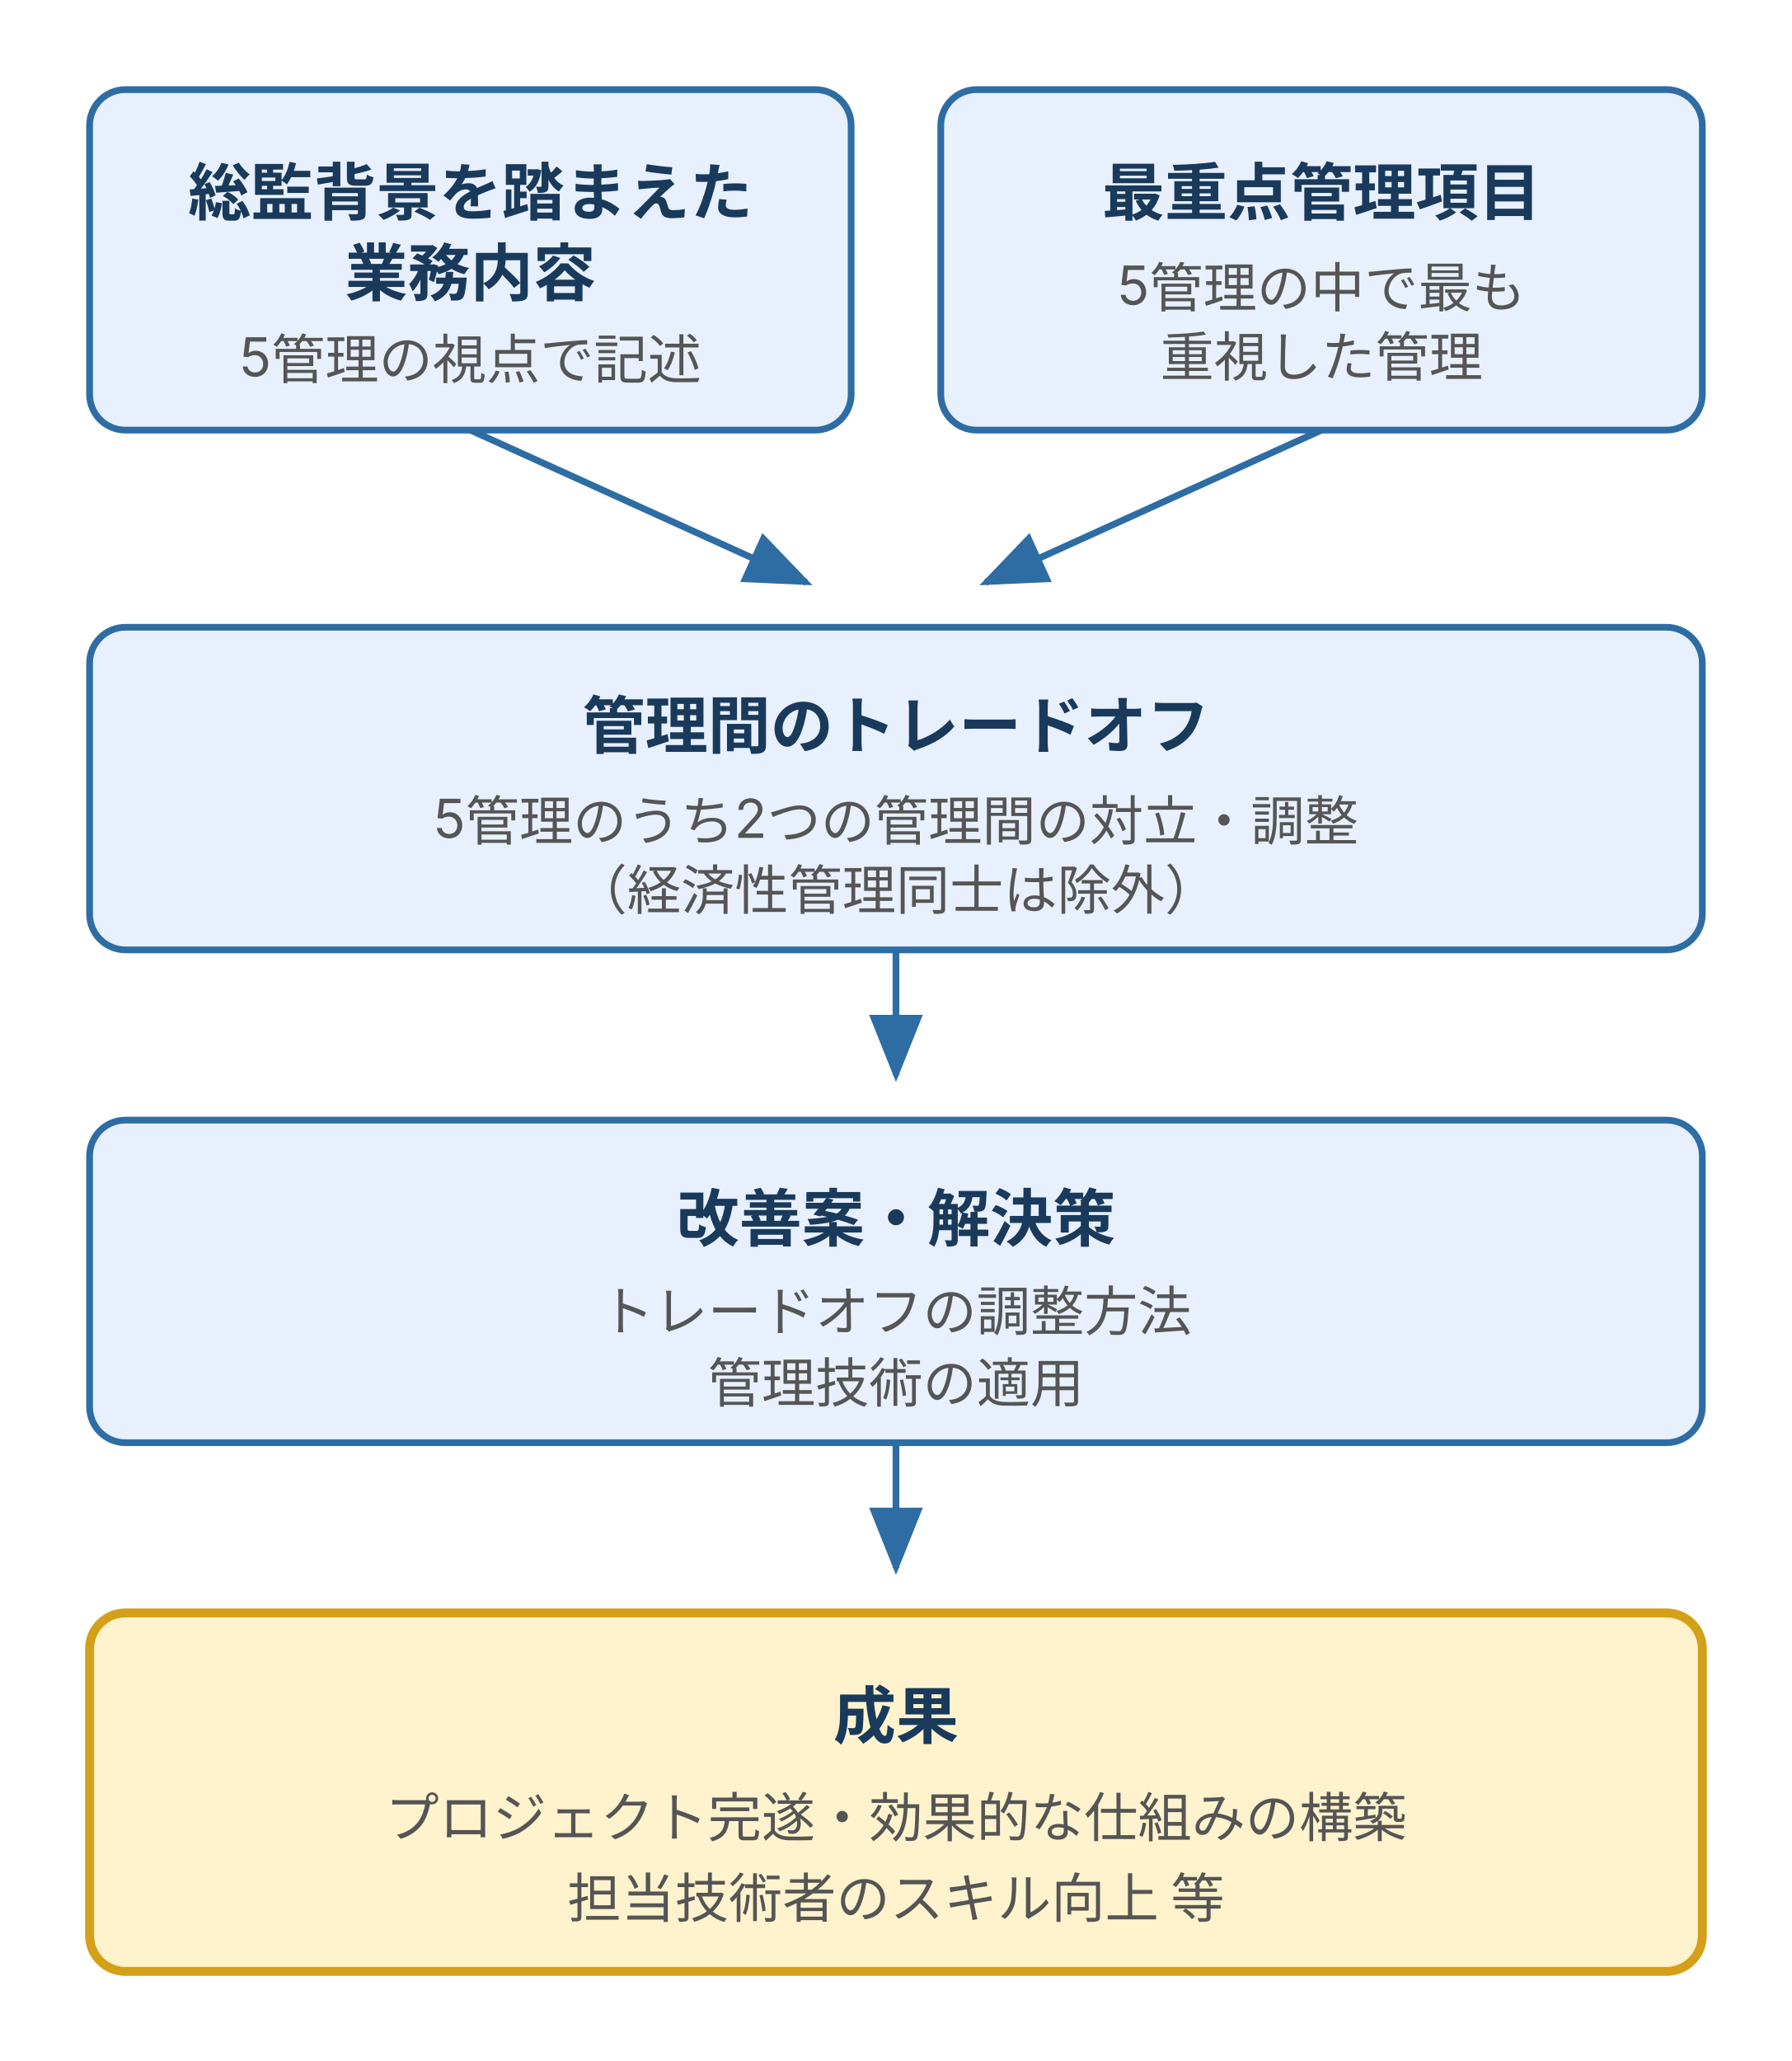
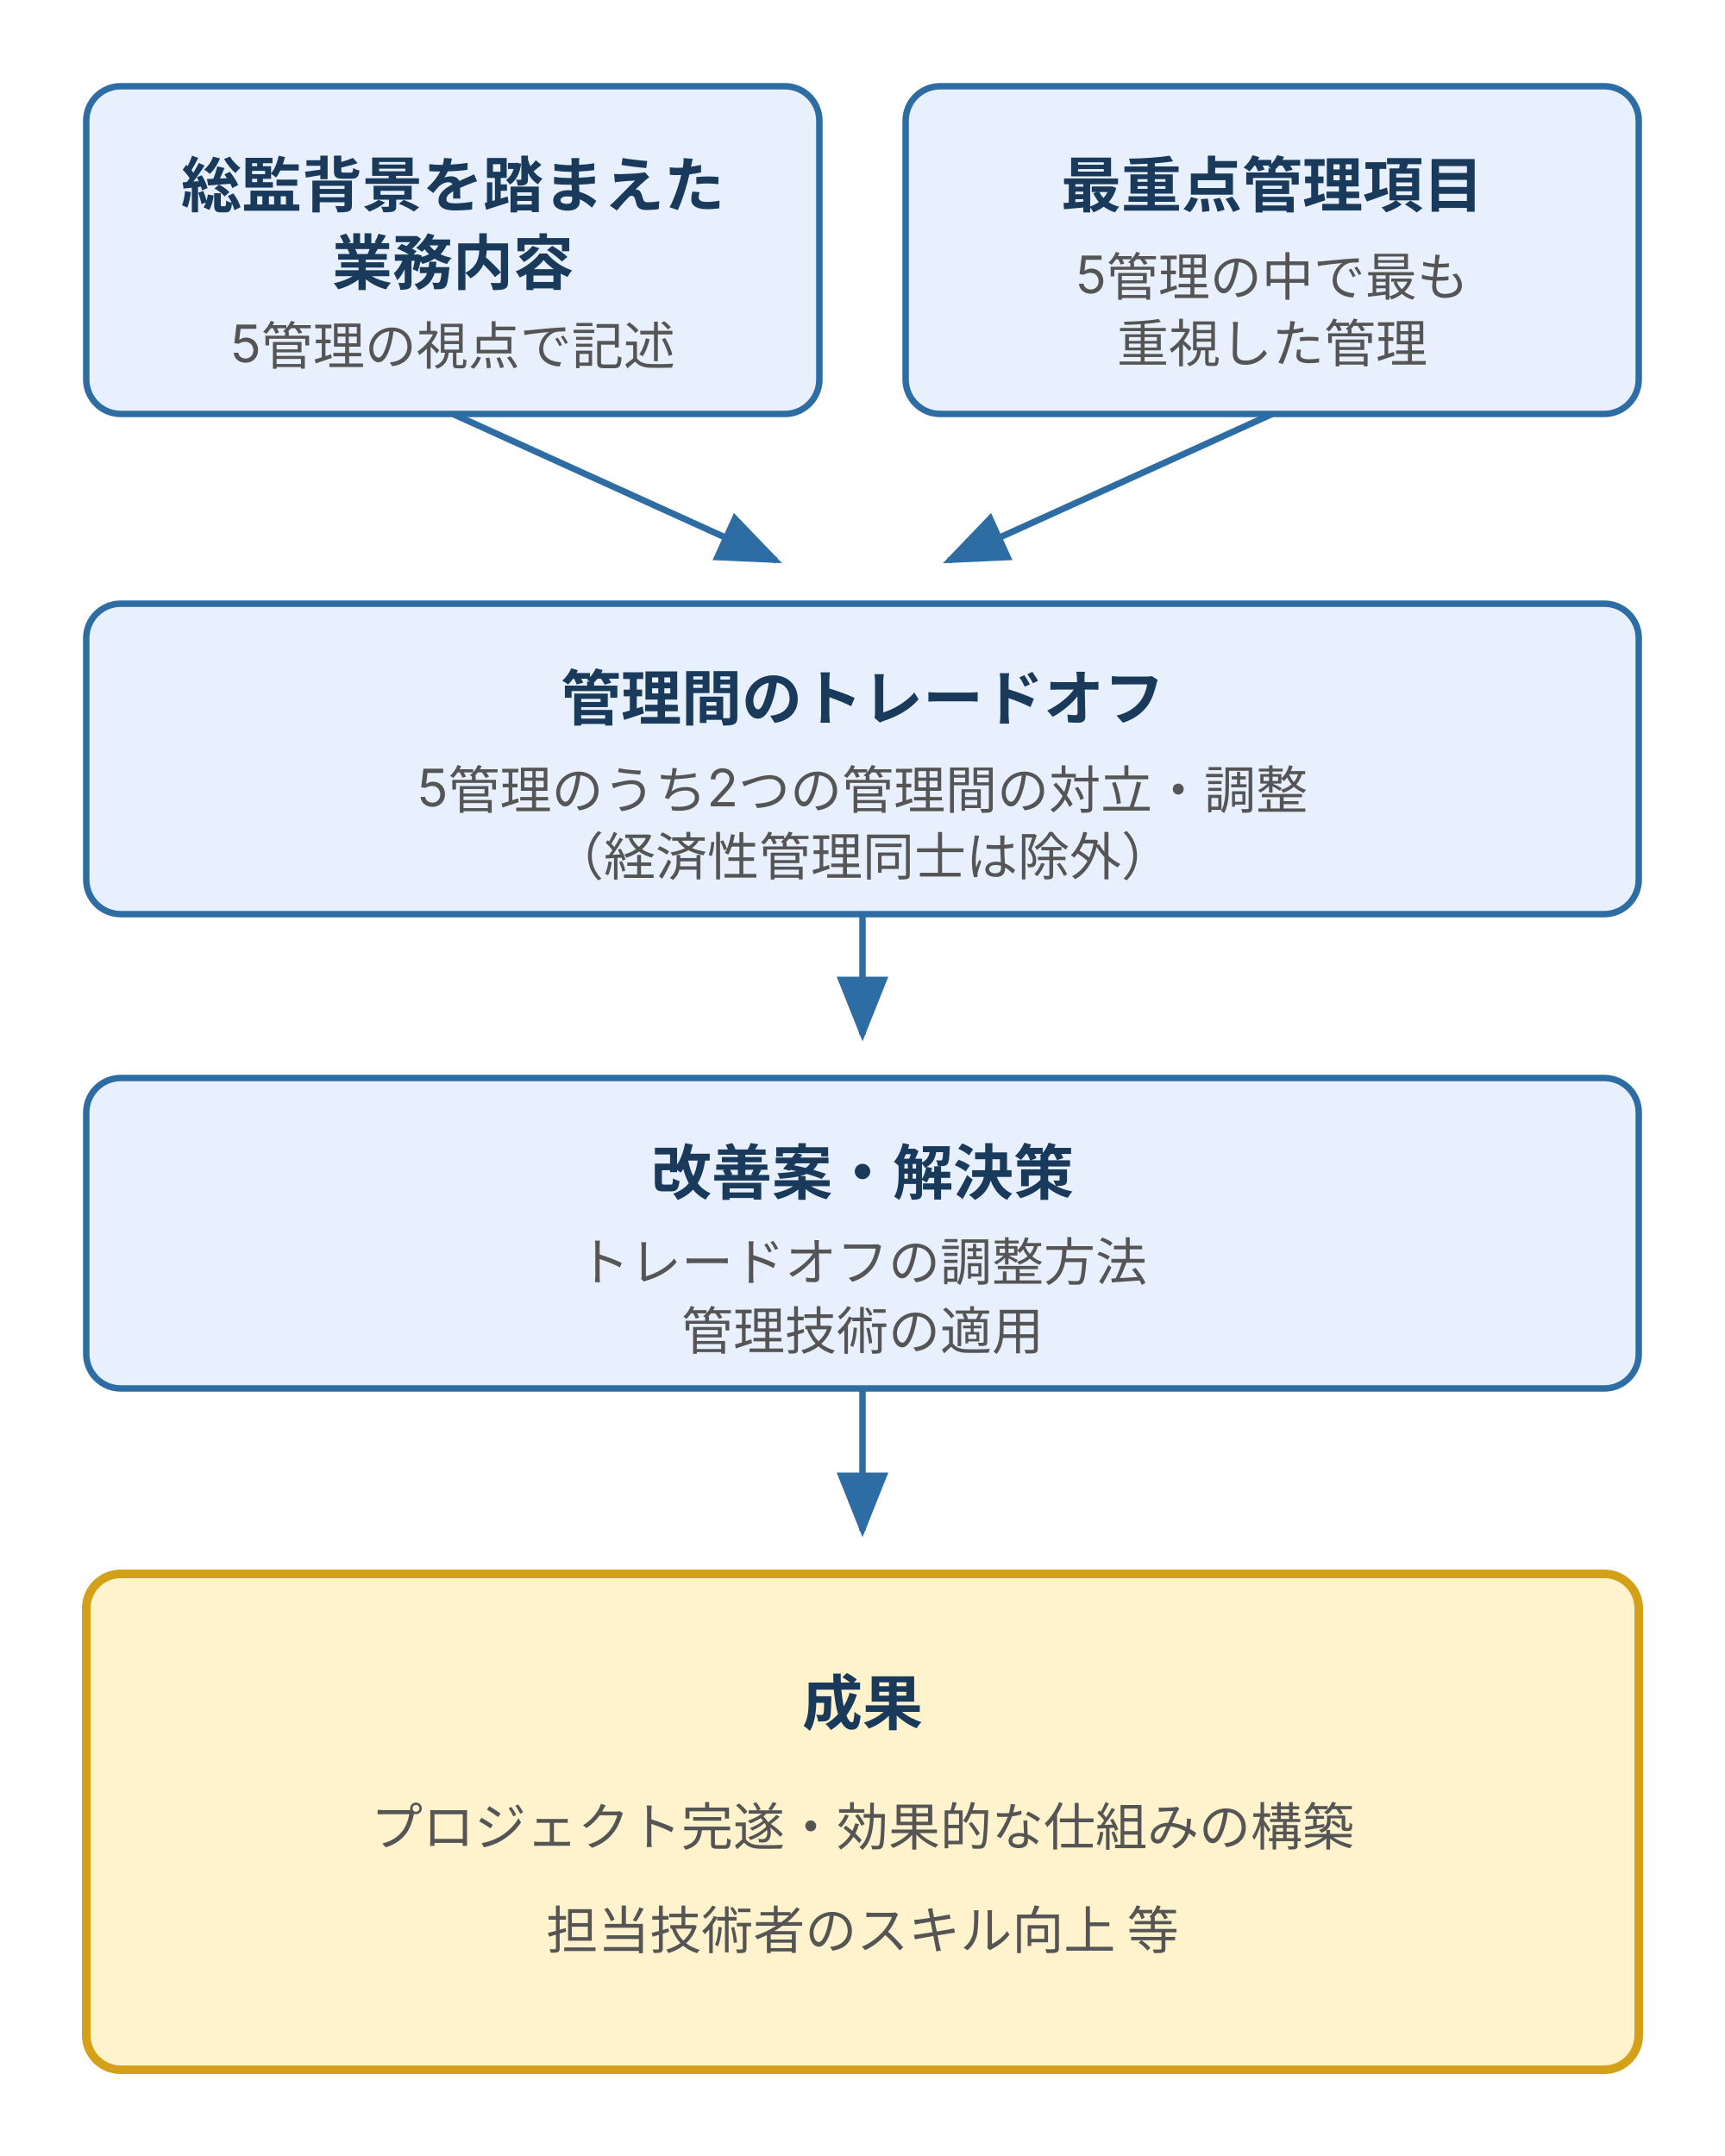
- <svg xmlns="http://www.w3.org/2000/svg" viewBox="0 0 400 460" width="400" height="460" style="max-width:400px;width:100%" role="img" aria-label="業務内容の詳細の記載項目（総監背景・最重点管理項目→管理間のトレードオフ→改善案→成果）の縦フロー図">
+ <svg xmlns="http://www.w3.org/2000/svg" viewBox="0 0 400 500" width="400" height="500" style="max-width:400px;width:100%" role="img" aria-label="業務内容の詳細の記載項目（総監背景・最重点管理項目→管理間のトレードオフ→改善案→成果）の縦フロー図">
  <defs>
    <style>
      text { font-family: Inter, "Noto Sans JP", "Hiragino Kaku Gothic ProN", sans-serif; }
      .t-title { font-size: 14px; font-weight: bold; fill: #1a3a5c; }
      .t-desc  { font-size: 12px; fill: #555; }
      .t-warn-title { font-size: 14px; font-weight: bold; fill: #1a3a5c; }
      .t-warn-desc  { font-size: 12px; fill: #555; }
      .box-brand { fill: #e8f0fe; stroke: #2e6da4; stroke-width: 1.5; }
      .box-warn  { fill: #fff3cd; stroke: #d4a017; stroke-width: 2; }
    </style>
    <marker id="arr4" markerWidth="10" markerHeight="8" refX="9" refY="4" orient="auto">
      <polygon points="0,0 10,4 0,8" fill="#2e6da4" />
    </marker>
  </defs>
  <rect class="box-brand" x="20" y="20" width="170" height="76" rx="8" />
  <text class="t-title" x="105" y="48" text-anchor="middle">総監背景を踏まえた</text>
  <text class="t-title" x="105" y="66" text-anchor="middle">業務内容</text>
  <text class="t-desc" x="105" y="84" text-anchor="middle">5管理の視点で記述</text>
  <rect class="box-brand" x="210" y="20" width="170" height="76" rx="8" />
  <text class="t-title" x="295" y="48" text-anchor="middle">最重点管理項目</text>
  <text class="t-desc" x="295" y="68" text-anchor="middle">5管理の中で最も</text>
  <text class="t-desc" x="295" y="84" text-anchor="middle">重視した管理</text>
  <line x1="105" y1="96" x2="180" y2="130" stroke="#2e6da4" stroke-width="1.5" marker-end="url(#arr4)" />
  <line x1="295" y1="96" x2="220" y2="130" stroke="#2e6da4" stroke-width="1.5" marker-end="url(#arr4)" />
  <rect class="box-brand" x="20" y="140" width="360" height="72" rx="8" />
  <text class="t-title" x="200" y="167" text-anchor="middle">管理間のトレードオフ</text>
  <text class="t-desc" x="200" y="187" text-anchor="middle">5管理のうち2つの管理間の対立・調整</text>
  <text class="t-desc" x="200" y="203" text-anchor="middle">（経済性管理同士は除外）</text>
  <line x1="200" y1="212" x2="200" y2="240" stroke="#2e6da4" stroke-width="1.5" marker-end="url(#arr4)" />
  <rect class="box-brand" x="20" y="250" width="360" height="72" rx="8" />
  <text class="t-title" x="200" y="277" text-anchor="middle">改善案・解決策</text>
  <text class="t-desc" x="200" y="297" text-anchor="middle">トレードオフの調整方法</text>
  <text class="t-desc" x="200" y="313" text-anchor="middle">管理技術の適用</text>
-   <line x1="200" y1="322" x2="200" y2="350" stroke="#2e6da4" stroke-width="1.5" marker-end="url(#arr4)" />
-   <rect class="box-warn" x="20" y="360" width="360" height="80" rx="8" />
-   <text class="t-warn-title" x="200" y="388" text-anchor="middle">成果</text>
-   <text class="t-warn-desc" x="200" y="410" text-anchor="middle">プロジェクト完遂・効果的な仕組みの構築</text>
-   <text class="t-warn-desc" x="200" y="428" text-anchor="middle">担当技術者のスキル向上 等</text>
+   <line x1="200" y1="322" x2="200" y2="355" stroke="#2e6da4" stroke-width="1.5" marker-end="url(#arr4)" />
+   <rect class="box-warn" x="20" y="365" width="360" height="115" rx="8" />
+   <text class="t-warn-title" x="200" y="400" text-anchor="middle">成果</text>
+   <text class="t-warn-desc" x="200" y="428" text-anchor="middle">プロジェクト完遂・効果的な仕組みの構築</text>
+   <text class="t-warn-desc" x="200" y="452" text-anchor="middle">担当技術者のスキル向上 等</text>
</svg>
